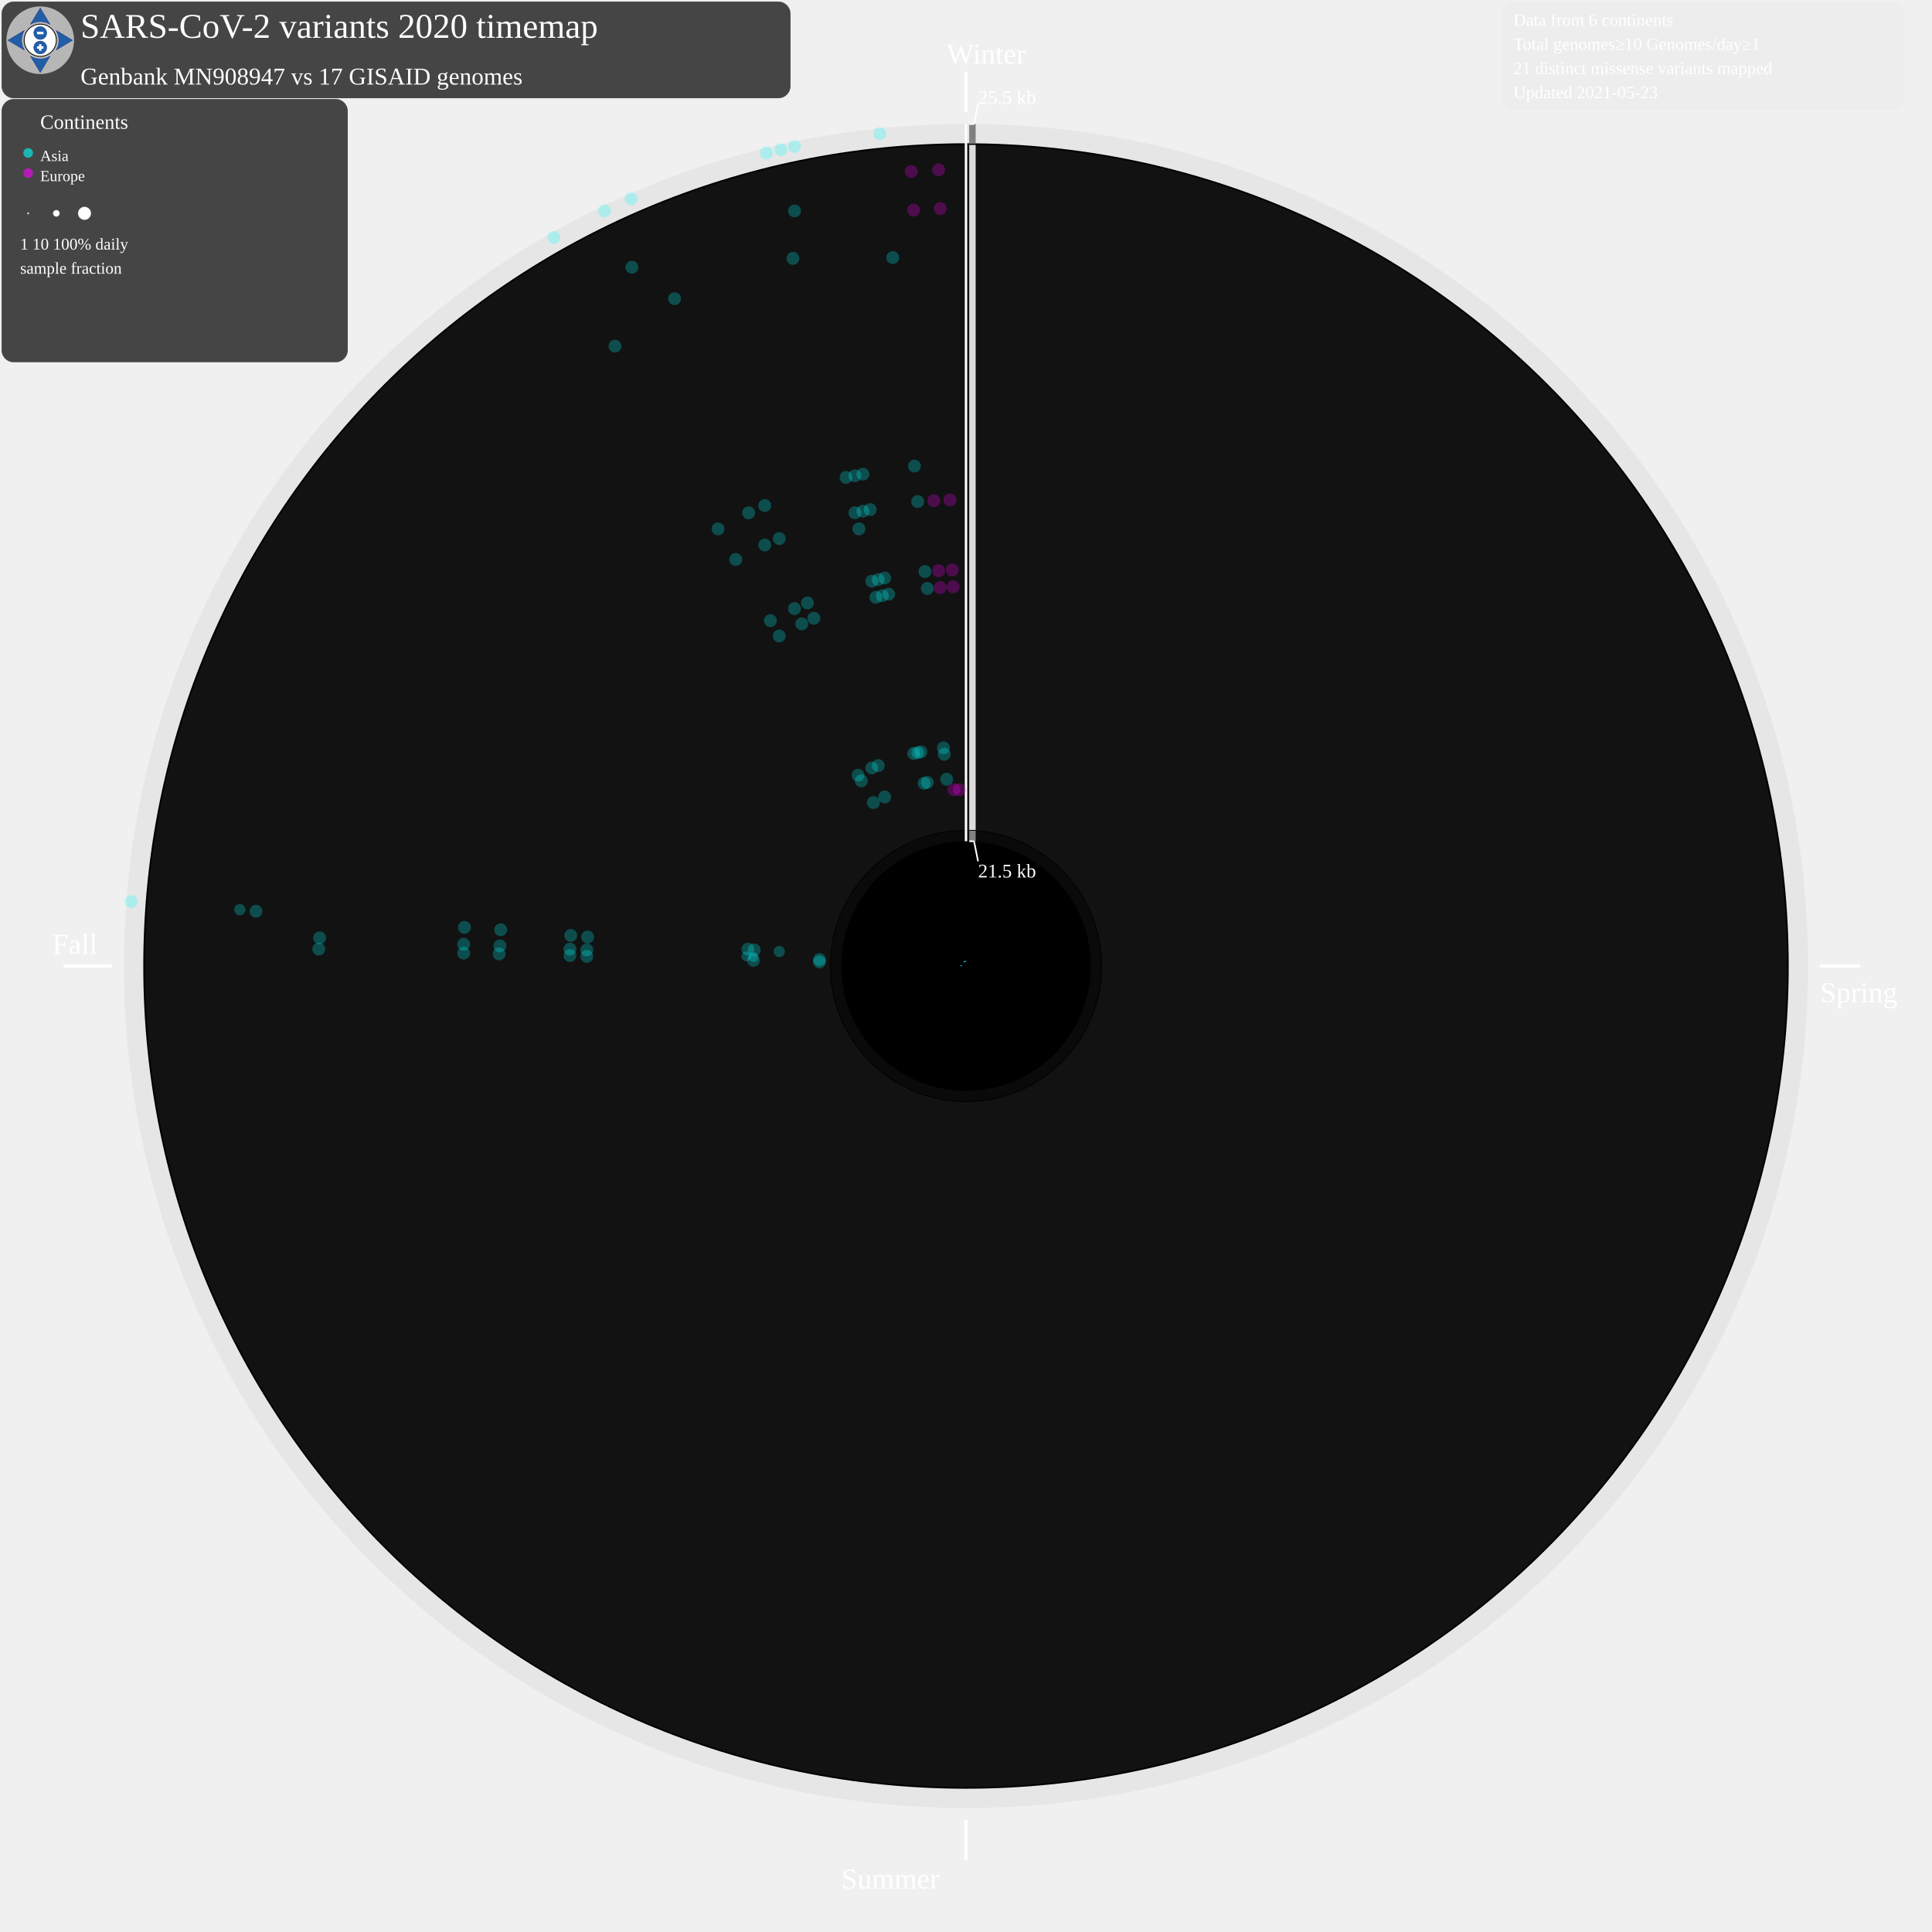
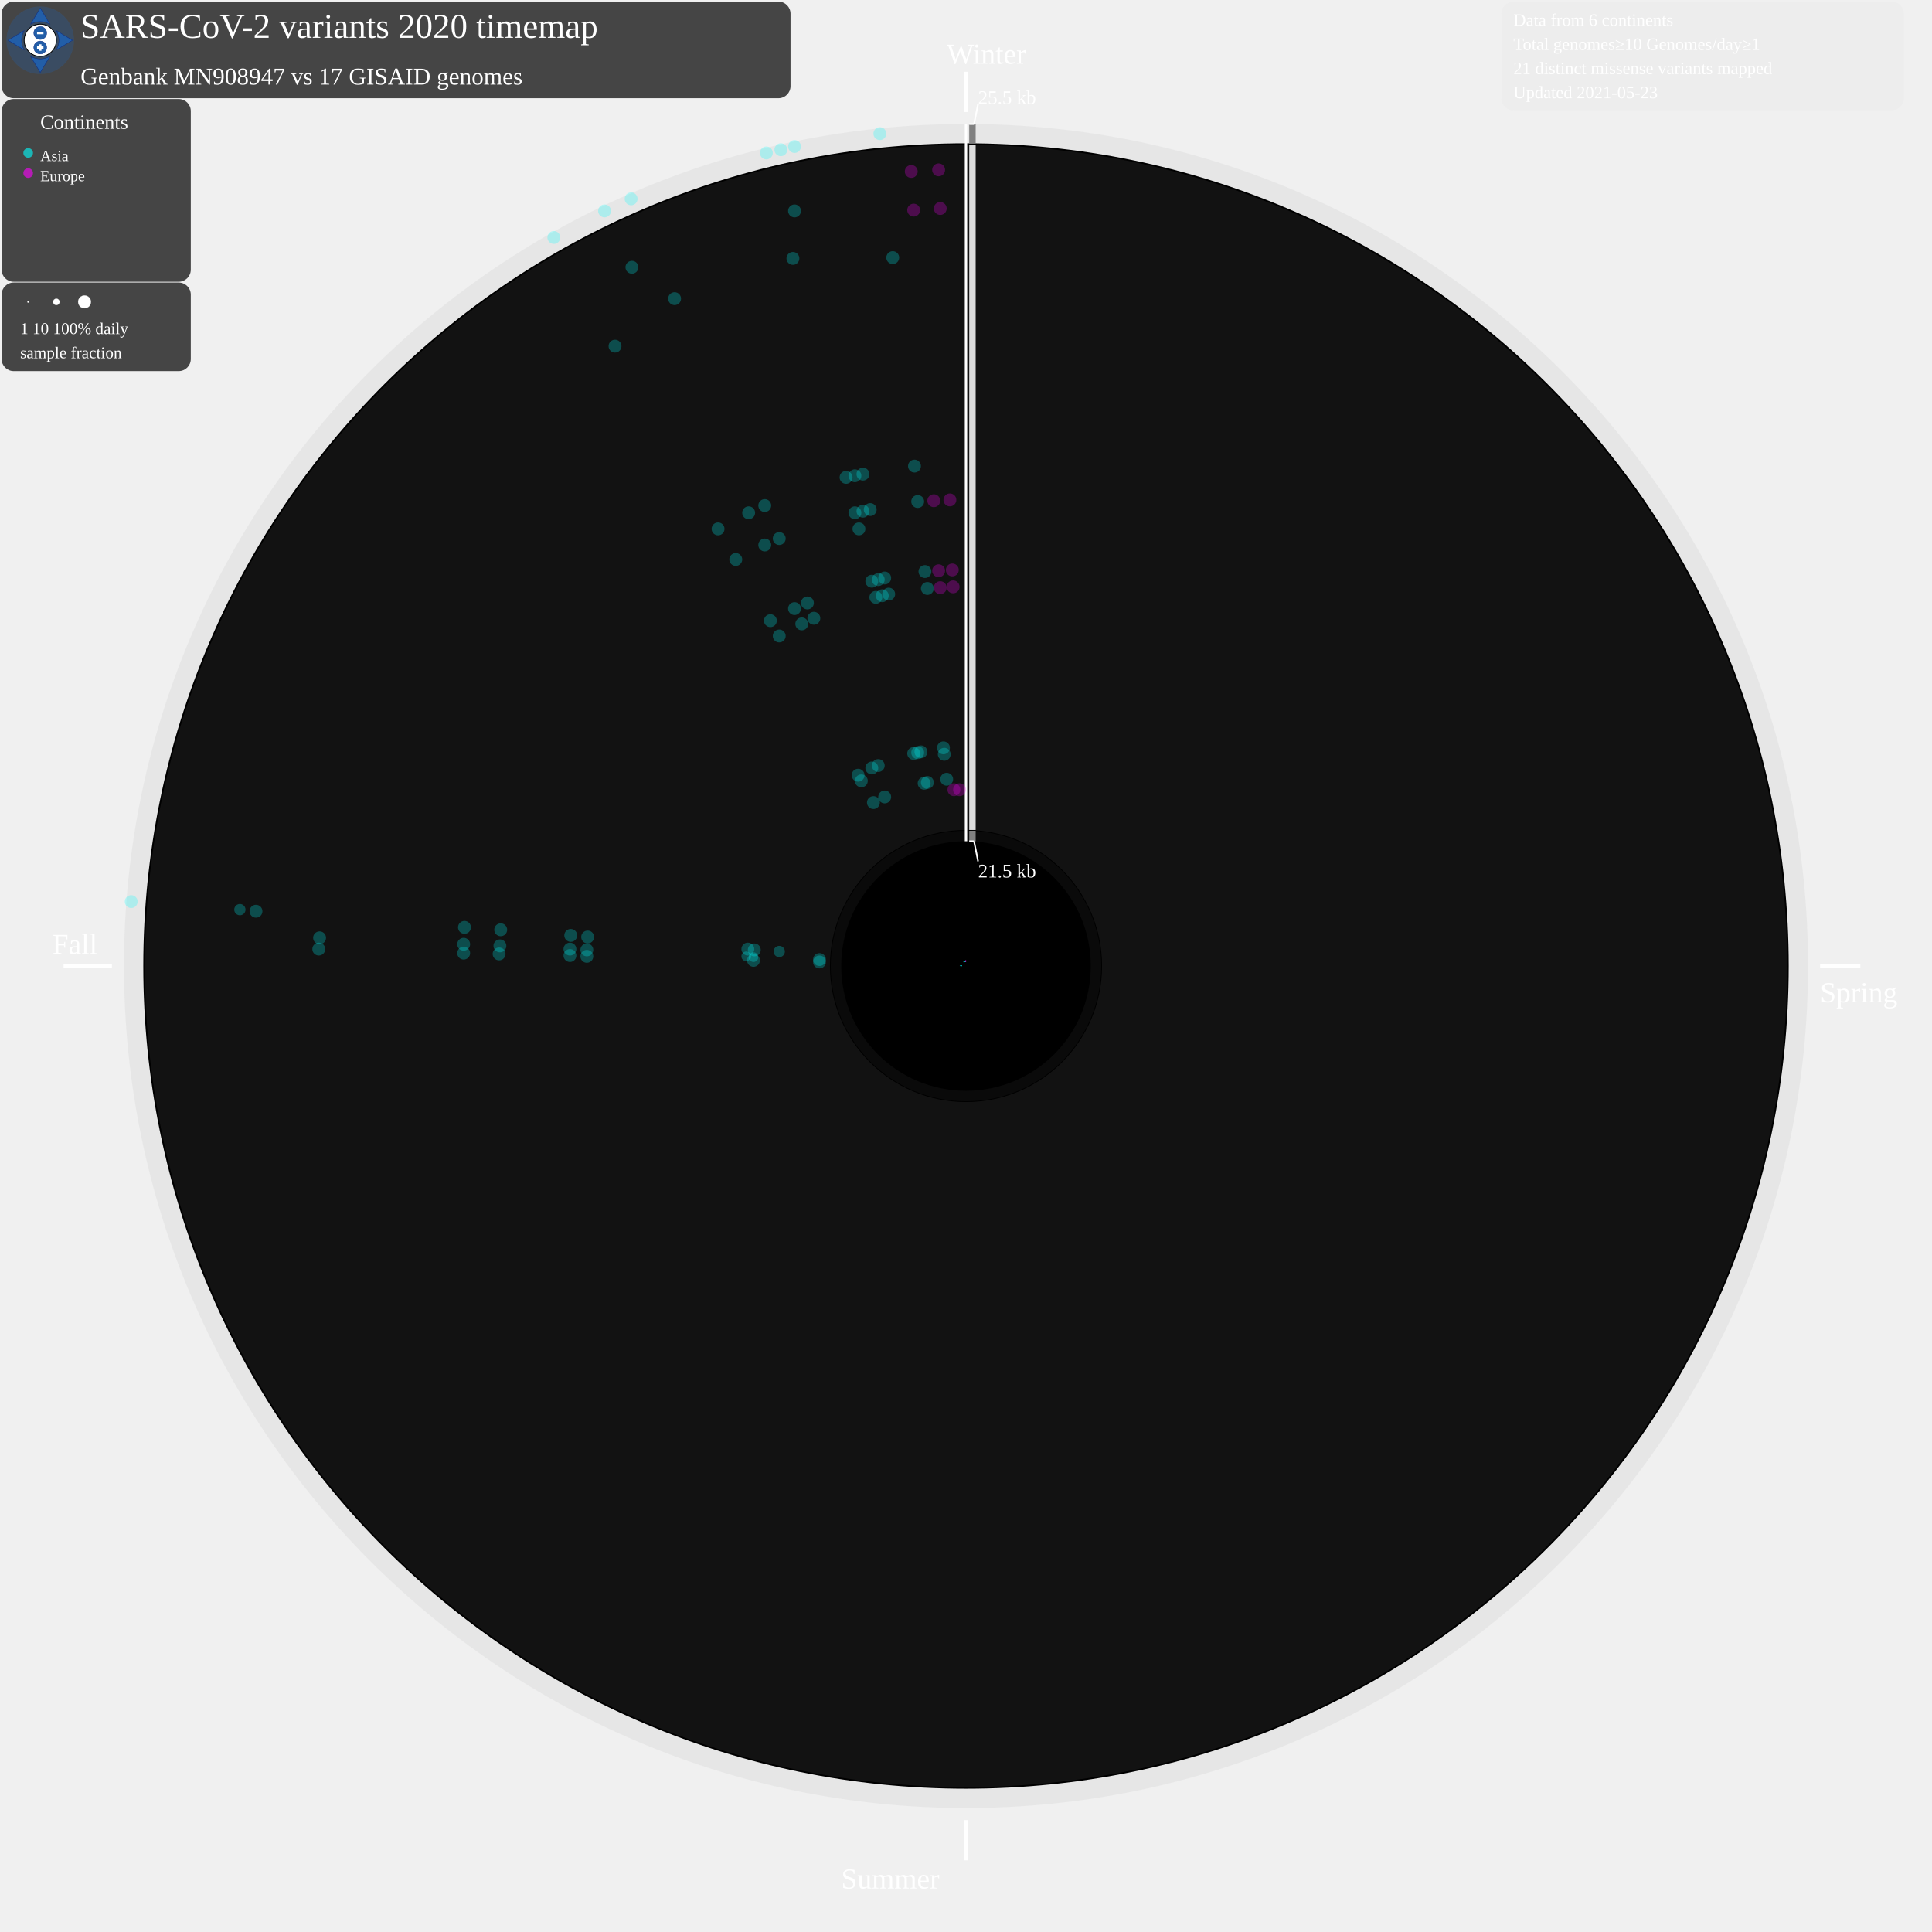
<svg xmlns="http://www.w3.org/2000/svg" width="2400" height="2400" style="background-color:black" viewBox="0 0 2400 2400" id="map-svg">
  <defs>
    <style type="text/css">
	.sb {
	stroke-width:0.8;
	stroke-opacity:50%;
	}
	.compass {
	fill: #fff;
	stroke: #000;
	stroke-width: 1;
	}
	.button {
	fill: #225EA8;
	stroke: #0C2C84;
	stroke-width: 0.5;
	stroke-miterlimit:6;
	stroke-linecap: round;
	}
	.button:hover {
	stroke-width: 1;
	}
	.plus-minus {
	fill: #fff;
	pointer-events: none;
	}
	.cv {
	stroke: none;
	fill-opacity:0.25;
	}
	a:link, a:visited {
	cursor: pointer;
	}
	a:hover, a:active {
	outline: dotted 2px yellow;
	}
	g:hover, g:active {
	outline: dotted 2px yellow;
	}
	.static {
	cursor: not-allowed;
	}
	.draggable, .draggable-group {
	cursor: pointer;
	}
	svg text {
	cursor: default;
	-webkit-user-select: none;
	-moz-user-select: none;
	-ms-user-select: none;
	user-select: none;
	}
	</style>
  </defs>
  <text font-size="3.6em" x="100" y="47" fill="white">SARS-CoV-2 variants 2020 timemap</text>
  <g id="matrix-group" transform="matrix(1 0 0 1 0 0)" class="draggable-group">
    <circle cx="1200" cy="1200" r="1046" style="fill:grey;stroke:black;stroke-width:0;fill-opacity:0.085;" />
    <circle cx="1200" cy="1200" r="1022" style="fill:black;stroke:black;stroke-width:0;fill-opacity:1;" />
    <circle cx="1200" cy="1200" r="1020" style="fill:gainsboro;stroke:black;stroke-width:0;fill-opacity:0.085;" />
    <circle cx="1200" cy="1200" r="169" style="fill:black;stroke:black;stroke-width:0;fill-opacity:1;" />
    <circle cx="1200" cy="1200" r="168" style="fill:grey;stroke:black;stroke-width:0;fill-opacity:0.085;" />
    <circle cx="1200" cy="1200" r="155" style="fill:black;stroke:black;stroke-width:0;fill-opacity:1;" />
    <line x1="1200" y1="89.131" x2="1200" y2="139.131" style="stroke:white;stroke-width:4" />
    <text font-size="3.0em" x="1176" y="79.131" fill="white">Winter</text>
    <line x1="2261" y1="1200" x2="2311" y2="1200" style="stroke:white;stroke-width:4" />
    <text font-size="3.0em" x="2261" y="1245" fill="white">Spring</text>
    <line x1="1200" y1="2261" x2="1200" y2="2311" style="stroke:white;stroke-width:4" />
    <text font-size="3.0em" x="1045" y="2346" fill="white">Summer</text>
    <line x1="139" y1="1200" x2="79" y2="1200" style="stroke:white;stroke-width:4" />
    <text font-size="3.0em" x="65" y="1185" fill="white">Fall</text>
    <g>
      <line x1="1208" y1="1045" x2="1208" y2="1032" style="stroke:grey;stroke-width:8" />
    </g>
    <g>
      <line x1="1208" y1="1031" x2="1208" y2="180" style="stroke:gainsboro;stroke-width:8" />
    </g>
    <g>
      <line x1="1208" y1="178" x2="1208" y2="154" style="stroke:grey;stroke-width:8" />
    </g>
    <line x1="1200" y1="154.131" x2="1200" y2="1045" style="stroke:white;stroke-width:3" />
    <line x1="1204" y1="154.131" x2="1210" y2="154.131" style="stroke:white;stroke-width:2" />
    <line x1="1210" y1="154.131" x2="1215" y2="129.131" style="stroke:white;stroke-width:2" />
    <line x1="1204" y1="1045" x2="1210" y2="1045" style="stroke:white;stroke-width:2" />
    <line x1="1210" y1="1045" x2="1215" y2="1070" style="stroke:white;stroke-width:2" />
    <text font-size="2.0em" x="1215" y="129.131" fill="white">25.5 kb</text>
    <text font-size="2.0em" x="1215" y="1090" fill="white">21.5 kb</text>
    <g>
      <line x1="1195.0" y1="1199.9" x2="1193.6" y2="1199.8" style="stroke:cyan;" class="sb" />
    </g>
    <g>
      <circle cx="1018" cy="1195" r="8" style="fill:cyan;" class="cv" />
    </g>
    <g>
      <circle cx="936" cy="1193" r="8" style="fill:cyan;" class="cv" />
    </g>
    <g>
      <circle cx="729" cy="1188" r="8" style="fill:cyan;" class="cv" />
    </g>
    <g>
      <circle cx="708" cy="1187" r="8" style="fill:cyan;" class="cv" />
    </g>
    <g>
      <circle cx="620" cy="1185" r="8" style="fill:cyan;" class="cv" />
    </g>
    <g>
      <circle cx="576" cy="1184" r="8" style="fill:cyan;" class="cv" />
    </g>
    <g>
      <circle cx="396" cy="1179" r="8" style="fill:cyan;" class="cv" />
    </g>
    <g>
      <line x1="1195.0" y1="1199.8" x2="1192.3" y2="1199.7" style="stroke:cyan;" class="sb" />
    </g>
    <g>
      <circle cx="1018" cy="1192" r="8" style="fill:cyan;" class="cv" />
    </g>
    <g>
      <circle cx="936" cy="1189" r="6" style="fill:cyan;" class="cv" />
    </g>
    <g>
      <circle cx="927" cy="1188" r="6" style="fill:cyan;" class="cv" />
    </g>
    <g>
      <circle cx="729" cy="1180" r="8" style="fill:cyan;" class="cv" />
    </g>
    <g>
      <circle cx="708" cy="1179" r="8" style="fill:cyan;" class="cv" />
    </g>
    <g>
      <circle cx="621" cy="1175" r="8" style="fill:cyan;" class="cv" />
    </g>
    <g>
      <circle cx="576" cy="1173" r="8" style="fill:cyan;" class="cv" />
    </g>
    <g>
      <circle cx="397" cy="1165" r="8" style="fill:cyan;" class="cv" />
    </g>
    <g>
      <line x1="1195.0" y1="1199.6" x2="1192.9" y2="1199.4" style="stroke:cyan;" class="sb" />
    </g>
    <g>
      <circle cx="968" cy="1182" r="7" style="fill:cyan;" class="cv" />
    </g>
    <g>
      <circle cx="937" cy="1180" r="8" style="fill:cyan;" class="cv" />
    </g>
    <g>
      <circle cx="929" cy="1179" r="8" style="fill:cyan;" class="cv" />
    </g>
    <g>
      <circle cx="730" cy="1164" r="8" style="fill:cyan;" class="cv" />
    </g>
    <g>
      <circle cx="709" cy="1162" r="8" style="fill:cyan;" class="cv" />
    </g>
    <g>
      <circle cx="622" cy="1155" r="8" style="fill:cyan;" class="cv" />
    </g>
    <g>
      <circle cx="577" cy="1152" r="8" style="fill:cyan;" class="cv" />
    </g>
    <g>
      <circle cx="318" cy="1132" r="8" style="fill:cyan;" class="cv" />
    </g>
    <g>
      <circle cx="298" cy="1130" r="7" style="fill:cyan;" class="cv" />
    </g>
    <g>
      <circle cx="163" cy="1120" r="8" style="fill:cyan;" class="cv" />
    </g>
    <g>
      <line x1="1197.5" y1="1195.6" x2="1196.9" y2="1194.5" style="stroke:cyan;" class="sb" />
    </g>
    <g>
      <circle cx="1085" cy="997" r="8" style="fill:cyan;" class="cv" />
    </g>
    <g>
      <circle cx="1070" cy="970" r="8" style="fill:cyan;" class="cv" />
    </g>
    <g>
      <circle cx="1066" cy="963" r="8" style="fill:cyan;" class="cv" />
    </g>
    <g>
      <circle cx="968" cy="790" r="8" style="fill:cyan;" class="cv" />
    </g>
    <g>
      <circle cx="957" cy="771" r="8" style="fill:cyan;" class="cv" />
    </g>
    <g>
      <circle cx="914" cy="695" r="8" style="fill:cyan;" class="cv" />
    </g>
    <g>
      <circle cx="892" cy="657" r="8" style="fill:cyan;" class="cv" />
    </g>
    <g>
      <circle cx="764" cy="430" r="8" style="fill:cyan;" class="cv" />
    </g>
    <g>
      <circle cx="688" cy="295" r="8" style="fill:cyan;" class="cv" />
    </g>
    <g>
      <line x1="1197.8" y1="1195.5" x2="1197.3" y2="1194.3" style="stroke:cyan;" class="sb" />
    </g>
    <g>
      <circle cx="1099" cy="990" r="8" style="fill:cyan;" class="cv" />
    </g>
    <g>
      <circle cx="1083" cy="954" r="8" style="fill:cyan;" class="cv" />
    </g>
    <g>
      <circle cx="996" cy="775" r="8" style="fill:cyan;" class="cv" />
    </g>
    <g>
      <circle cx="987" cy="756" r="8" style="fill:cyan;" class="cv" />
    </g>
    <g>
      <circle cx="950" cy="677" r="8" style="fill:cyan;" class="cv" />
    </g>
    <g>
      <circle cx="930" cy="637" r="8" style="fill:cyan;" class="cv" />
    </g>
    <g>
      <circle cx="785" cy="332" r="8" style="fill:cyan;" class="cv" />
    </g>
    <g>
      <circle cx="751" cy="262" r="8" style="fill:cyan;" class="cv" />
    </g>
    <g>
      <line x1="1198.0" y1="1195.4" x2="1197.5" y2="1194.2" style="stroke:cyan;" class="sb" />
    </g>
    <g>
      <circle cx="1091" cy="951" r="8" style="fill:cyan;" class="cv" />
    </g>
    <g>
      <circle cx="1011" cy="768" r="8" style="fill:cyan;" class="cv" />
    </g>
    <g>
      <circle cx="1003" cy="749" r="8" style="fill:cyan;" class="cv" />
    </g>
    <g>
      <circle cx="968" cy="669" r="8" style="fill:cyan;" class="cv" />
    </g>
    <g>
      <circle cx="950" cy="628" r="8" style="fill:cyan;" class="cv" />
    </g>
    <g>
      <circle cx="838" cy="371" r="8" style="fill:cyan;" class="cv" />
    </g>
    <g>
      <circle cx="784" cy="247" r="8" style="fill:cyan;" class="cv" />
    </g>
    <g>
      <line x1="1198.8" y1="1195.1" x2="1198.5" y2="1193.8" style="stroke:cyan;" class="sb" />
    </g>
    <g>
      <circle cx="1135" cy="936" r="8" style="fill:cyan;" class="cv" />
    </g>
    <g>
      <circle cx="1088" cy="742" r="8" style="fill:cyan;" class="cv" />
    </g>
    <g>
      <circle cx="1083" cy="722" r="8" style="fill:cyan;" class="cv" />
    </g>
    <g>
      <circle cx="1067" cy="657" r="8" style="fill:cyan;" class="cv" />
    </g>
    <g>
      <circle cx="1062" cy="637" r="8" style="fill:cyan;" class="cv" />
    </g>
    <g>
      <circle cx="1051" cy="593" r="8" style="fill:cyan;" class="cv" />
    </g>
    <g>
      <circle cx="985" cy="321" r="8" style="fill:cyan;" class="cv" />
    </g>
    <g>
      <circle cx="952" cy="190" r="8" style="fill:cyan;" class="cv" />
    </g>
    <g>
      <line x1="1198.9" y1="1195.1" x2="1198.6" y2="1193.8" style="stroke:cyan;" class="sb" />
    </g>
    <g>
      <circle cx="1148" cy="973" r="8" style="fill:cyan;" class="cv" />
    </g>
    <g>
      <circle cx="1140" cy="935" r="8" style="fill:cyan;" class="cv" />
    </g>
    <g>
      <circle cx="1096" cy="740" r="8" style="fill:cyan;" class="cv" />
    </g>
    <g>
      <circle cx="1091" cy="720" r="8" style="fill:cyan;" class="cv" />
    </g>
    <g>
      <circle cx="1072" cy="635" r="8" style="fill:cyan;" class="cv" />
    </g>
    <g>
      <circle cx="1062" cy="591" r="8" style="fill:cyan;" class="cv" />
    </g>
    <g>
      <circle cx="987" cy="262" r="8" style="fill:cyan;" class="cv" />
    </g>
    <g>
      <circle cx="970" cy="186" r="8" style="fill:cyan;" class="cv" />
    </g>
    <g>
      <line x1="1199.0" y1="1195.1" x2="1198.7" y2="1193.8" style="stroke:cyan;" class="sb" />
    </g>
    <g>
      <circle cx="1152" cy="972" r="8" style="fill:cyan;" class="cv" />
    </g>
    <g>
      <circle cx="1144" cy="934" r="8" style="fill:cyan;" class="cv" />
    </g>
    <g>
      <circle cx="1104" cy="738" r="8" style="fill:cyan;" class="cv" />
    </g>
    <g>
      <circle cx="1099" cy="718" r="8" style="fill:cyan;" class="cv" />
    </g>
    <g>
      <circle cx="1081" cy="633" r="8" style="fill:cyan;" class="cv" />
    </g>
    <g>
      <circle cx="1072" cy="589" r="8" style="fill:cyan;" class="cv" />
    </g>
    <g>
      <circle cx="987" cy="182" r="8" style="fill:cyan;" class="cv" />
    </g>
    <g>
      <line x1="1199.5" y1="1195.0" x2="1199.3" y2="1193.7" style="stroke:cyan;" class="sb" />
    </g>
    <g>
      <circle cx="1176" cy="968" r="8" style="fill:cyan;" class="cv" />
    </g>
    <g>
      <circle cx="1173" cy="937" r="8" style="fill:cyan;" class="cv" />
    </g>
    <g>
      <circle cx="1172" cy="929" r="8" style="fill:cyan;" class="cv" />
    </g>
    <g>
      <circle cx="1152" cy="731" r="8" style="fill:cyan;" class="cv" />
    </g>
    <g>
      <circle cx="1149" cy="710" r="8" style="fill:cyan;" class="cv" />
    </g>
    <g>
      <circle cx="1140" cy="623" r="8" style="fill:cyan;" class="cv" />
    </g>
    <g>
      <circle cx="1136" cy="579" r="8" style="fill:cyan;" class="cv" />
    </g>
    <g>
      <circle cx="1109" cy="320" r="8" style="fill:cyan;" class="cv" />
    </g>
    <g>
      <circle cx="1093" cy="166" r="8" style="fill:cyan;" class="cv" />
    </g>
    <g>
      <line x1="1199.7" y1="1195.0" x2="1199.6" y2="1193.7" style="stroke:fuchsia;" class="sb" />
    </g>
    <g>
      <circle cx="1185" cy="981" r="8" style="fill:fuchsia;" class="cv" />
    </g>
    <g>
      <circle cx="1168" cy="730" r="8" style="fill:fuchsia;" class="cv" />
    </g>
    <g>
      <circle cx="1166" cy="709" r="8" style="fill:fuchsia;" class="cv" />
    </g>
    <g>
      <circle cx="1160" cy="622" r="8" style="fill:fuchsia;" class="cv" />
    </g>
    <g>
      <circle cx="1135" cy="261" r="8" style="fill:fuchsia;" class="cv" />
    </g>
    <g>
      <circle cx="1132" cy="213" r="8" style="fill:fuchsia;" class="cv" />
    </g>
    <g>
      <line x1="1199.8" y1="1195.0" x2="1199.7" y2="1192.3" style="stroke:fuchsia;" class="sb" />
    </g>
    <g>
      <circle cx="1192" cy="981" r="8" style="fill:fuchsia;" class="cv" />
    </g>
    <g>
      <circle cx="1184" cy="729" r="8" style="fill:fuchsia;" class="cv" />
    </g>
    <g>
      <circle cx="1183" cy="708" r="8" style="fill:fuchsia;" class="cv" />
    </g>
    <g>
      <circle cx="1180" cy="621" r="8" style="fill:fuchsia;" class="cv" />
    </g>
    <g>
      <circle cx="1168" cy="259" r="8" style="fill:fuchsia;" class="cv" />
    </g>
    <g>
      <circle cx="1166" cy="211" r="8" style="fill:fuchsia;" class="cv" />
    </g>
  </g>
  <rect x="2" y="2" width="980" height="120" rx="15" style="fill:#1B1B1B;stroke-width:0;fill-opacity:0.8;" />
  <a href="https://bcgsc.github.io/SARS2/">
    <text font-size="3.6em" x="100" y="47" fill="white">SARS-CoV-2 variants 2020 timemap</text>
  </a>
  <text font-size="2.5em" x="100" y="105" fill="white">Genbank MN908947 vs 17 GISAID genomes</text>
-   <circle cx="50" cy="50" r="42" fill="gainsboro" opacity="0.75" />
+   <circle cx="50" cy="50" r="42" fill="#225EA8" opacity="0.3" />
  <path class="button" d="M50 10 l12   20 a40, 70 0 0,0 -24,  0z" />
  <path class="button" d="M10 50 l20  -12 a70, 40 0 0,0   0, 24z" />
  <path class="button" d="M50 90 l12  -20 a40, 70 0 0,1 -24,  0z" />
  <path class="button" d="M90 50 l-20 -12 a70, 40 0 0,1   0, 24z" />
  <circle class="compass" cx="50" cy="50" r="20" />
  <circle class="button" cx="50" cy="41" r="8" />
  <circle class="button" cx="50" cy="59" r="8" />
  <rect class="plus-minus" x="46" y="39.5" width="8" height="3" />
  <rect class="plus-minus" x="46" y="57.5" width="8" height="3" />
  <rect class="plus-minus" x="48.5" y="55" width="3" height="8" />
-   <rect x="2" y="123" width="430" height="327" rx="15" style="fill:#1B1B1B;stroke-width:0;fill-opacity:0.8;" />
+   <rect x="2" y="123" width="235" height="227" rx="15" style="fill:#1B1B1B;stroke-width:0;fill-opacity:0.8;" />
+   <rect x="2" y="351" width="235" height="110" rx="15" style="fill:#1B1B1B;stroke-width:0;fill-opacity:0.8;" />
  <text font-size="2.1em" x="50" y="160" fill="white">Continents</text>
  <circle cx="35" cy="190" r="6" style="fill:cyan;stroke:black;stroke-width:0;fill-opacity:0.6;" />
  <text font-size="1.6em" x="50" y="200" fill="white">Asia</text>
  <circle cx="35" cy="215" r="6" style="fill:fuchsia;stroke:black;stroke-width:0;fill-opacity:0.6;" />
  <text font-size="1.6em" x="50" y="225" fill="white">Europe</text>
-   <circle cx="35" cy="265" r="1" style="fill:white;stroke:lightgrey;stroke-width:0.2;" />
-   <circle cx="70" cy="265" r="4" style="fill:white;stroke:lightgrey;stroke-width:0.2;" />
-   <circle cx="105" cy="265" r="8" style="fill:white;stroke:lightgrey;stroke-width:0.2;" />
-   <text font-size="1.7em" x="25" y="310" fill="white">1      10        100% daily</text>
-   <text font-size="1.7em" x="25" y="340" fill="white">sample fraction</text>
+   <circle cx="35" cy="375" r="1" style="fill:white;stroke:lightgrey;stroke-width:0.2;" />
+   <circle cx="70" cy="375" r="4" style="fill:white;stroke:lightgrey;stroke-width:0.2;" />
+   <circle cx="105" cy="375" r="8" style="fill:white;stroke:lightgrey;stroke-width:0.2;" />
+   <text font-size="1.7em" x="25" y="415" fill="white">1      10        100% daily</text>
+   <text font-size="1.7em" x="25" y="445" fill="white">sample fraction</text>
  <rect x="1865" y="2" width="500" height="135" rx="15" style="fill:gainsboro;stroke-width:0;fill-opacity:0.15;" />
  <text font-size="1.8em" x="1880" y="32" fill="white">Data from 6 continents</text>
  <text font-size="1.8em" x="1880" y="62" fill="white">Total genomes≥10  Genomes/day≥1</text>
  <text font-size="1.8em" x="1880" y="92" fill="white">21 distinct missense variants mapped</text>
  <text font-size="1.8em" x="1880" y="122" fill="white">Updated 2021-05-23</text>
</svg>
